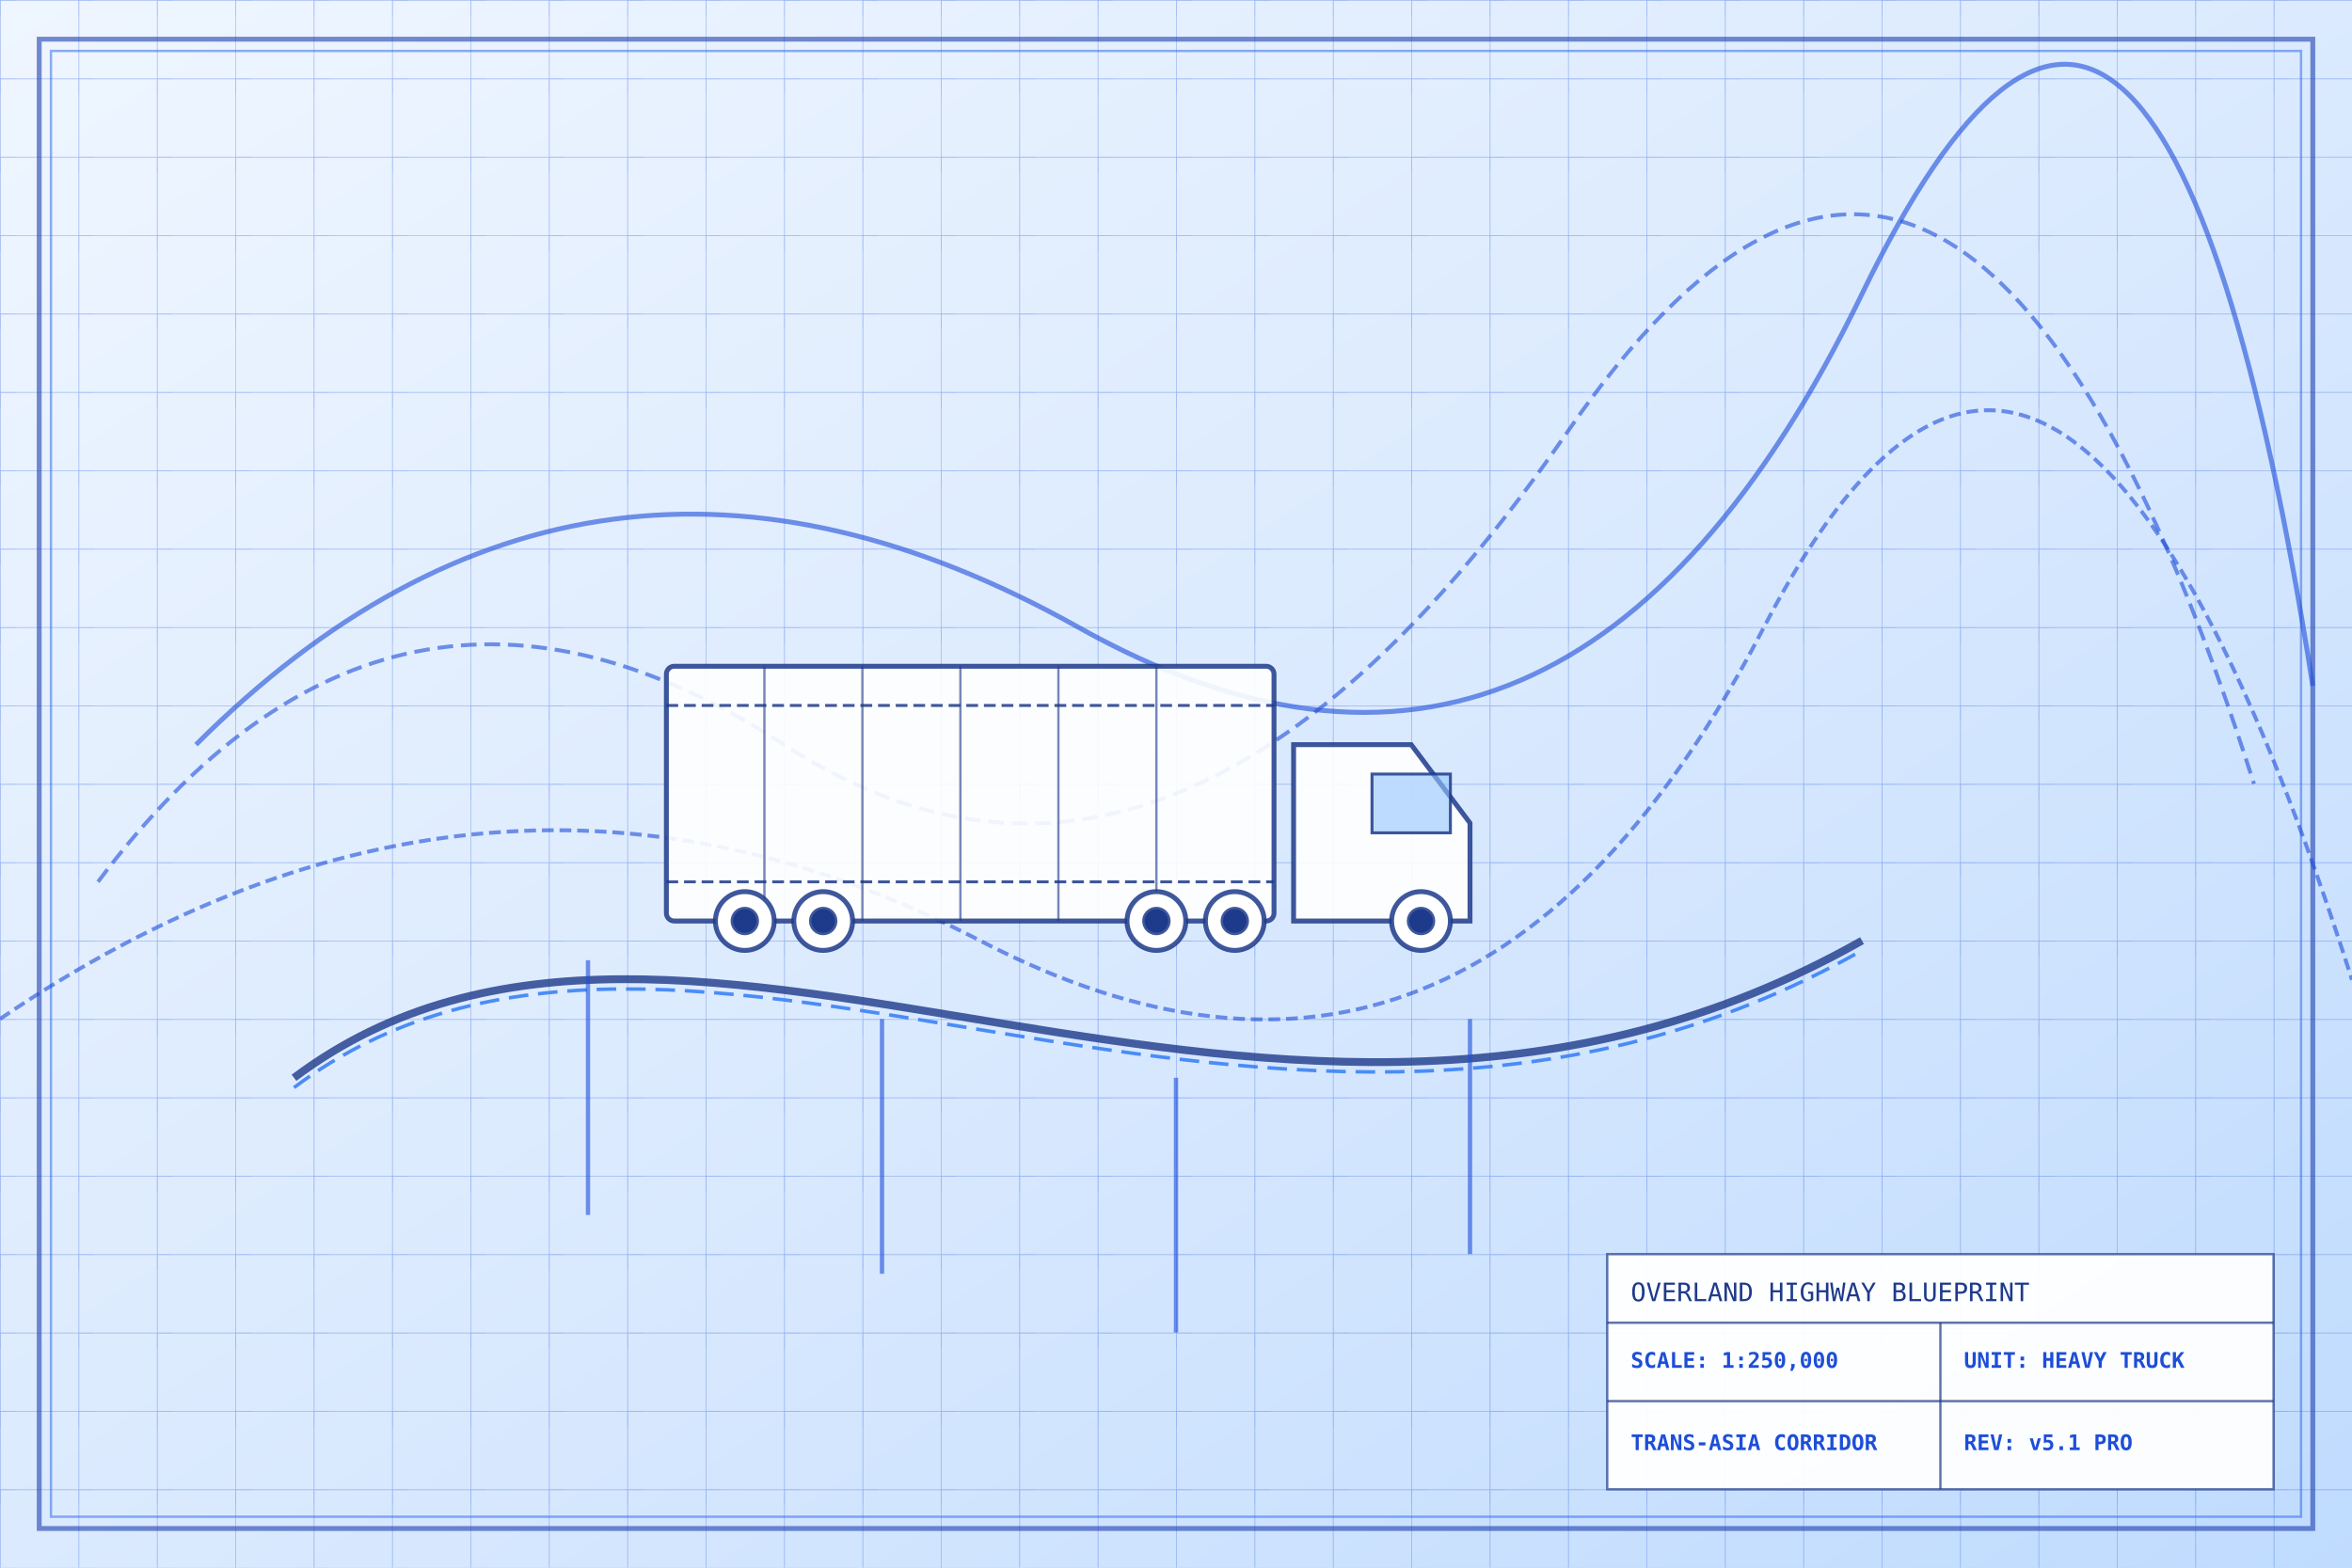
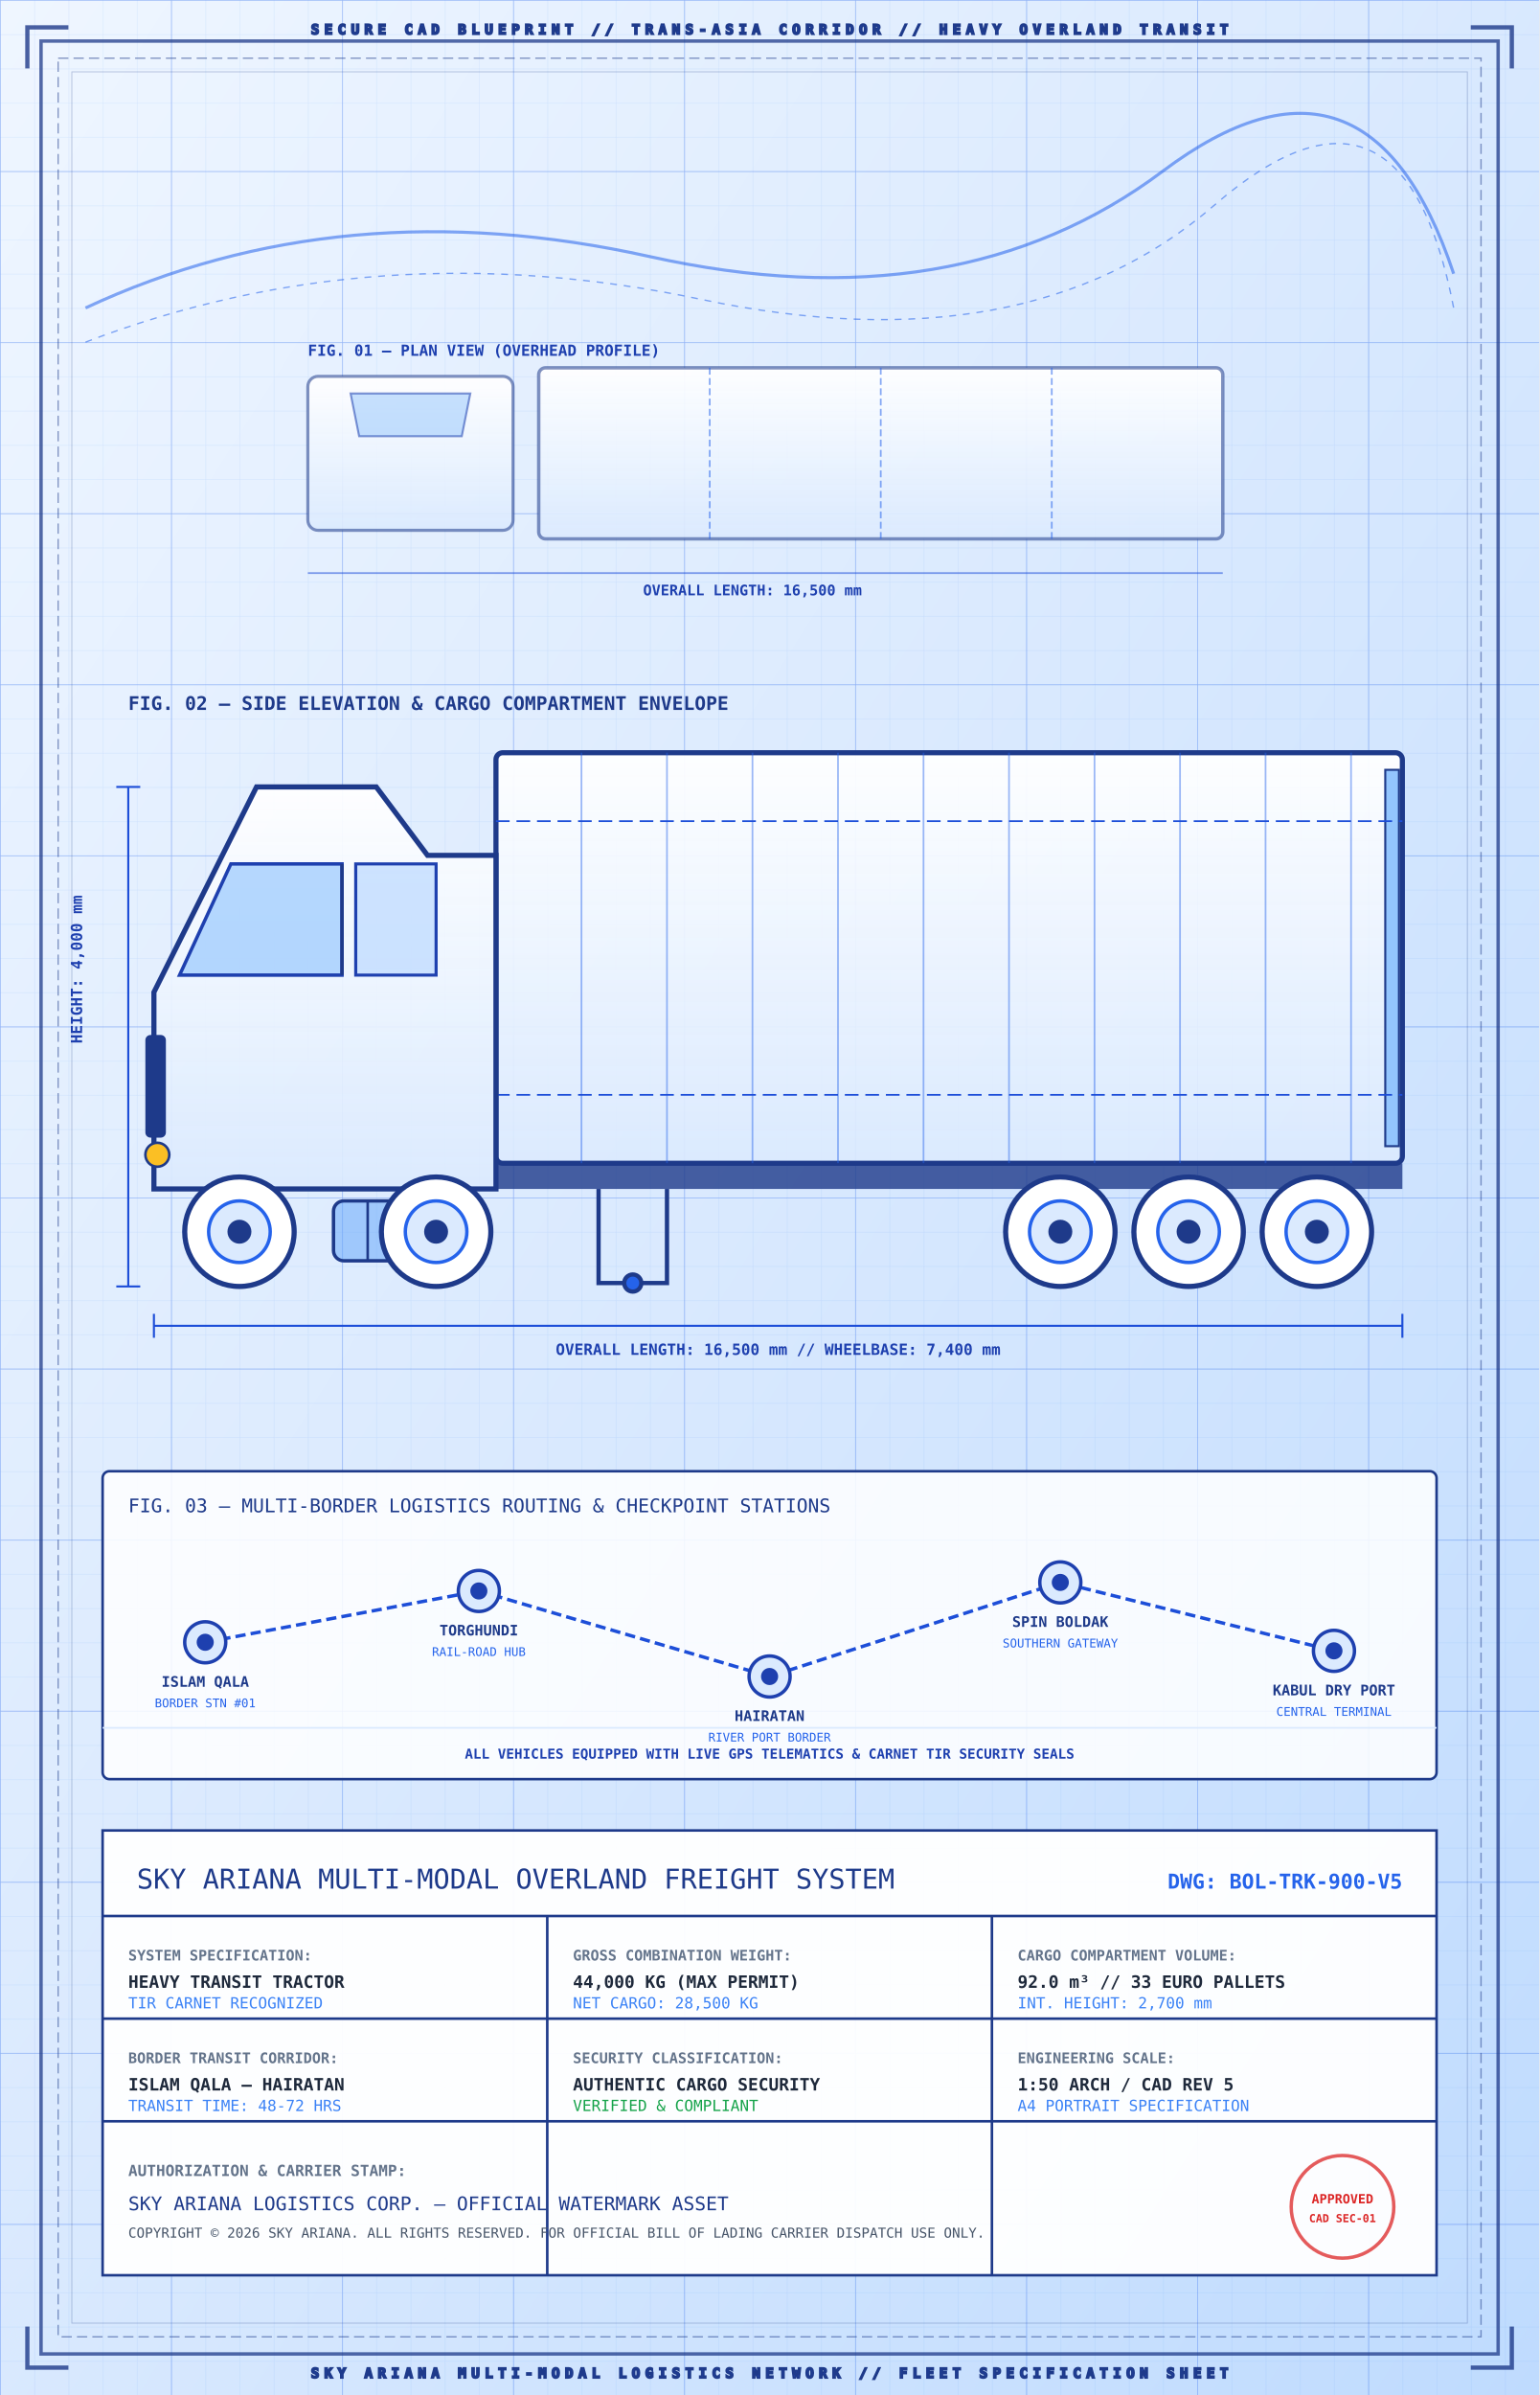
- <svg xmlns="http://www.w3.org/2000/svg" viewBox="0 0 1200 800" width="100%" height="100%">
+ <svg xmlns="http://www.w3.org/2000/svg" viewBox="0 0 900 1400" width="100%" height="100%">
  <defs>
-     <pattern id="gridPattern1" width="40" height="40" patternUnits="userSpaceOnUse">
-       <path d="M 40 0 L 0 0 0 40" fill="none" stroke="#1d4ed8" stroke-width="0.8" stroke-opacity="0.3" />
-       <path d="M 8 0 L 0 0 0 8" fill="none" stroke="#2563eb" stroke-width="0.4" stroke-opacity="0.2" />
+     <pattern id="cadGridMajor" width="100" height="100" patternUnits="userSpaceOnUse">
+       <path d="M 100 0 L 0 0 0 100" fill="none" stroke="#2563eb" stroke-width="0.8" stroke-opacity="0.35" />
    </pattern>
-     <linearGradient id="blueprintGrad1" x1="0%" y1="0%" x2="100%" y2="100%">
+     <pattern id="cadGridMinor" width="20" height="20" patternUnits="userSpaceOnUse">
+       <path d="M 20 0 L 0 0 0 20" fill="none" stroke="#3b82f6" stroke-width="0.35" stroke-opacity="0.2" />
+     </pattern>
+     <linearGradient id="blueprintBg" x1="0%" y1="0%" x2="100%" y2="100%">
      <stop offset="0%" stop-color="#eff6ff" />
-       <stop offset="50%" stop-color="#dbeafe" />
+       <stop offset="45%" stop-color="#dbeafe" />
      <stop offset="100%" stop-color="#bfdbfe" />
    </linearGradient>
+     <linearGradient id="metalGrad" x1="0%" y1="0%" x2="0%" y2="100%">
+       <stop offset="0%" stop-color="#ffffff" stop-opacity="0.95" />
+       <stop offset="100%" stop-color="#dbeafe" stop-opacity="0.9" />
+     </linearGradient>
  </defs>
-   <rect width="1200" height="800" fill="url(#blueprintGrad1)" />
-   <rect width="1200" height="800" fill="url(#gridPattern1)" />
-   <rect x="20" y="20" width="1160" height="760" fill="none" stroke="#1e40af" stroke-width="2.5" stroke-opacity="0.6" />
-   <rect x="26" y="26" width="1148" height="748" fill="none" stroke="#2563eb" stroke-width="1.2" stroke-opacity="0.5" />
-   <g transform="translate(820, 640)" stroke="#1e3a8a" stroke-width="1.2" fill="none" stroke-opacity="0.7">
-     <rect width="340" height="120" fill="#ffffff" fill-opacity="0.95" />
-     <line x1="0" y1="35" x2="340" y2="35" />
-     <line x1="0" y1="75" x2="340" y2="75" />
-     <line x1="170" y1="35" x2="170" y2="120" />
-     <text x="12" y="24" font-family="monospace" font-size="13" font-weight="black" fill="#1e3a8a" stroke="none">OVERLAND HIGHWAY BLUEPRINT</text>
-     <text x="12" y="58" font-family="monospace" font-size="11" font-weight="bold" fill="#1d4ed8" stroke="none">SCALE: 1:250,000</text>
-     <text x="182" y="58" font-family="monospace" font-size="11" font-weight="bold" fill="#1d4ed8" stroke="none">UNIT: HEAVY TRUCK</text>
-     <text x="12" y="100" font-family="monospace" font-size="11" font-weight="bold" fill="#1d4ed8" stroke="none">TRANS-ASIA CORRIDOR</text>
-     <text x="182" y="100" font-family="monospace" font-size="11" font-weight="bold" fill="#1d4ed8" stroke="none">REV: v5.1 PRO</text>
-   </g>
-   <g stroke="#1d4ed8" stroke-width="2" fill="none" stroke-opacity="0.6">
-     <path d="M 50 450 Q 200 250 400 380 T 800 220 T 1150 400" stroke-dasharray="8 4" />
-     <path d="M 100 380 Q 300 180 550 320 T 950 150 T 1180 350" stroke-width="2.5" />
-     <path d="M 0 520 Q 250 350 500 480 T 900 320 T 1200 500" stroke-dasharray="6 3" />
-     <path d="M 150 550 C 350 400, 650 650, 950 480" stroke="#1e3a8a" stroke-width="4" stroke-opacity="0.8" />
-     <path d="M 150 555 C 350 405, 650 655, 950 485" stroke="#3b82f6" stroke-width="1.8" stroke-dasharray="10 5" stroke-opacity="0.9" />
-     <line x1="300" y1="490" x2="300" y2="620" stroke-width="2.2" />
-     <line x1="450" y1="520" x2="450" y2="650" stroke-width="2.2" />
-     <line x1="600" y1="550" x2="600" y2="680" stroke-width="2.2" />
-     <line x1="750" y1="520" x2="750" y2="640" stroke-width="2.2" />
-   </g>
-   <g transform="translate(280, 290)" stroke="#1e3a8a" stroke-width="2.5" fill="none" stroke-opacity="0.85">
-     <path d="M 380 90 L 440 90 L 470 130 L 470 180 L 380 180 Z" fill="#ffffff" fill-opacity="0.9" />
-     <rect x="420" y="105" width="40" height="30" stroke-width="1.5" fill="#93c5fd" fill-opacity="0.6" />
-     <circle cx="445" cy="180" r="15" fill="#ffffff" stroke-width="2.5" />
-     <circle cx="445" cy="180" r="6" fill="#1e3a8a" />
-     <rect x="60" y="50" width="310" height="130" rx="4" fill="#ffffff" fill-opacity="0.9" stroke-width="2.5" />
-     <line x1="60" y1="70" x2="370" y2="70" stroke-dasharray="6 3" stroke-width="1.5" />
-     <line x1="60" y1="160" x2="370" y2="160" stroke-dasharray="6 3" stroke-width="1.5" />
-     <line x1="110" y1="50" x2="110" y2="180" stroke-width="1.2" stroke-opacity="0.6" />
-     <line x1="160" y1="50" x2="160" y2="180" stroke-width="1.2" stroke-opacity="0.6" />
-     <line x1="210" y1="50" x2="210" y2="180" stroke-width="1.2" stroke-opacity="0.6" />
-     <line x1="260" y1="50" x2="260" y2="180" stroke-width="1.2" stroke-opacity="0.6" />
-     <line x1="310" y1="50" x2="310" y2="180" stroke-width="1.2" stroke-opacity="0.6" />
-     <circle cx="100" cy="180" r="15" fill="#ffffff" stroke-width="2.5" />
-     <circle cx="100" cy="180" r="6" fill="#1e3a8a" />
-     <circle cx="140" cy="180" r="15" fill="#ffffff" stroke-width="2.5" />
-     <circle cx="140" cy="180" r="6" fill="#1e3a8a" />
-     <circle cx="310" cy="180" r="15" fill="#ffffff" stroke-width="2.5" />
-     <circle cx="310" cy="180" r="6" fill="#1e3a8a" />
-     <circle cx="350" cy="180" r="15" fill="#ffffff" stroke-width="2.5" />
-     <circle cx="350" cy="180" r="6" fill="#1e3a8a" />
+   <rect width="900" height="1400" fill="url(#blueprintBg)" />
+   <rect width="900" height="1400" fill="url(#cadGridMinor)" />
+   <rect width="900" height="1400" fill="url(#cadGridMajor)" />
+   <g fill="none" stroke="#1e3a8a">
+     <rect x="24" y="24" width="852" height="1352" stroke-width="2" stroke-opacity="0.75" />
+     <rect x="34" y="34" width="832" height="1332" stroke-width="0.8" stroke-dasharray="6 3" stroke-opacity="0.5" />
+     <rect x="42" y="42" width="816" height="1316" stroke-width="0.5" stroke-opacity="0.3" />
+     <path d="M16,40 L16,16 L40,16" stroke-width="2.5" stroke-opacity="0.8" />
+     <path d="M884,40 L884,16 L860,16" stroke-width="2.5" stroke-opacity="0.8" />
+     <path d="M16,1360 L16,1384 L40,1384" stroke-width="2.5" stroke-opacity="0.8" />
+     <path d="M884,1360 L884,1384 L860,1384" stroke-width="2.5" stroke-opacity="0.8" />
+     <text x="450" y="20" font-family="monospace" font-size="8" font-weight="bold" letter-spacing="3" text-anchor="middle" fill="#1e40af">SECURE CAD BLUEPRINT // TRANS-ASIA CORRIDOR // HEAVY OVERLAND TRANSIT</text>
+     <text x="450" y="1390" font-family="monospace" font-size="8" font-weight="bold" letter-spacing="3" text-anchor="middle" fill="#1e40af">SKY ARIANA MULTI-MODAL LOGISTICS NETWORK // FLEET SPECIFICATION SHEET</text>
+   </g>
+   <g stroke="#2563eb" fill="none" stroke-opacity="0.55">
+     <path d="M 50 180 Q 200 110 380 150 T 680 100 T 850 160" stroke-width="1.8" />
+     <path d="M 50 200 Q 220 135 410 175 T 710 120 T 850 180" stroke-width="0.8" stroke-dasharray="4 4" />
+     <g transform="translate(180, 220)">
+       <text x="0" y="-12" font-family="monospace" font-size="9" font-weight="bold" fill="#1e40af" stroke="none">FIG. 01 — PLAN VIEW (OVERHEAD PROFILE)</text>
+       <rect x="0" y="0" width="120" height="90" rx="6" fill="url(#metalGrad)" stroke="#1e3a8a" stroke-width="1.8" />
+       <path d="M 25 10 L 95 10 L 90 35 L 30 35 Z" fill="#93c5fd" fill-opacity="0.5" stroke="#1e40af" stroke-width="1.2" />
+       <rect x="135" y="-5" width="400" height="100" rx="4" fill="url(#metalGrad)" stroke="#1e3a8a" stroke-width="2" />
+       <line x1="235" y1="-5" x2="235" y2="95" stroke="#2563eb" stroke-width="1" stroke-dasharray="4 2" />
+       <line x1="335" y1="-5" x2="335" y2="95" stroke="#2563eb" stroke-width="1" stroke-dasharray="4 2" />
+       <line x1="435" y1="-5" x2="435" y2="95" stroke="#2563eb" stroke-width="1" stroke-dasharray="4 2" />
+       <line x1="0" y1="115" x2="535" y2="115" stroke="#1d4ed8" stroke-width="1" marker-end="url(#arrow)" />
+       <text x="260" y="128" font-family="monospace" font-size="8.5" font-weight="bold" fill="#1e40af" text-anchor="middle" stroke="none">OVERALL LENGTH: 16,500 mm</text>
+     </g>
+   </g>
+   <g transform="translate(60, 430)">
+     <text x="15" y="-15" font-family="monospace" font-size="11" font-weight="bold" fill="#1e3a8a" stroke="none">FIG. 02 — SIDE ELEVATION &amp; CARGO COMPARTMENT ENVELOPE</text>
+     <rect x="230" y="10" width="530" height="240" rx="4" fill="url(#metalGrad)" stroke="#1e3a8a" stroke-width="3" />
+     <g stroke="#2563eb" stroke-width="1" stroke-opacity="0.45">
+       <line x1="280" y1="10" x2="280" y2="250" />
+       <line x1="330" y1="10" x2="330" y2="250" />
+       <line x1="380" y1="10" x2="380" y2="250" />
+       <line x1="430" y1="10" x2="430" y2="250" />
+       <line x1="480" y1="10" x2="480" y2="250" />
+       <line x1="530" y1="10" x2="530" y2="250" />
+       <line x1="580" y1="10" x2="580" y2="250" />
+       <line x1="630" y1="10" x2="630" y2="250" />
+       <line x1="680" y1="10" x2="680" y2="250" />
+       <line x1="730" y1="10" x2="730" y2="250" />
+     </g>
+     <rect x="750" y="20" width="8" height="220" fill="#93c5fd" stroke="#1e3a8a" stroke-width="1.2" />
+     <line x1="230" y1="50" x2="760" y2="50" stroke="#1d4ed8" stroke-width="1" stroke-dasharray="8 4" />
+     <line x1="230" y1="210" x2="760" y2="210" stroke="#1d4ed8" stroke-width="1" stroke-dasharray="8 4" />
+     <rect x="230" y="250" width="530" height="15" fill="#1e3a8a" fill-opacity="0.8" />
+     <g stroke="#1e3a8a" stroke-width="2.5" fill="none">
+       <path d="M 290 265 L 290 320 L 310 320" />
+       <path d="M 330 265 L 330 320 L 310 320" />
+       <circle cx="310" cy="320" r="5" fill="#2563eb" />
+     </g>
+     <path d="M 230 70 L 190 70 L 160 30 L 90 30 L 70 70 L 30 150 L 30 265 L 230 265 Z" fill="url(#metalGrad)" stroke="#1e3a8a" stroke-width="3" />
+     <path d="M 75 75 L 140 75 L 140 140 L 45 140 Z" fill="#93c5fd" fill-opacity="0.65" stroke="#1e40af" stroke-width="2" />
+     <path d="M 148 75 L 195 75 L 195 140 L 148 140 Z" fill="#bfdbfe" fill-opacity="0.75" stroke="#1e40af" stroke-width="1.8" />
+     <line x1="140" y1="75" x2="140" y2="140" stroke="#1e3a8a" stroke-width="2" />
+     <rect x="25" y="175" width="12" height="60" rx="3" fill="#1e3a8a" />
+     <circle cx="32" cy="245" r="7" fill="#fbbf24" stroke="#1e3a8a" stroke-width="1.5" />
+     <rect x="135" y="272" width="75" height="35" rx="6" fill="#60a5fa" fill-opacity="0.5" stroke="#1e3a8a" stroke-width="2" />
+     <line x1="155" y1="272" x2="155" y2="307" stroke="#1e3a8a" stroke-width="1.5" />
+     <line x1="190" y1="272" x2="190" y2="307" stroke="#1e3a8a" stroke-width="1.5" />
+     <g transform="translate(80, 290)">
+       <circle cx="0" cy="0" r="32" fill="#ffffff" stroke="#1e3a8a" stroke-width="3" />
+       <circle cx="0" cy="0" r="18" fill="#dbeafe" stroke="#2563eb" stroke-width="2" />
+       <circle cx="0" cy="0" r="7" fill="#1e3a8a" />
+     </g>
+     <g transform="translate(195, 290)">
+       <circle cx="0" cy="0" r="32" fill="#ffffff" stroke="#1e3a8a" stroke-width="3" />
+       <circle cx="0" cy="0" r="18" fill="#dbeafe" stroke="#2563eb" stroke-width="2" />
+       <circle cx="0" cy="0" r="7" fill="#1e3a8a" />
+     </g>
+     <g transform="translate(560, 290)">
+       <circle cx="0" cy="0" r="32" fill="#ffffff" stroke="#1e3a8a" stroke-width="3" />
+       <circle cx="0" cy="0" r="18" fill="#dbeafe" stroke="#2563eb" stroke-width="2" />
+       <circle cx="0" cy="0" r="7" fill="#1e3a8a" />
+     </g>
+     <g transform="translate(635, 290)">
+       <circle cx="0" cy="0" r="32" fill="#ffffff" stroke="#1e3a8a" stroke-width="3" />
+       <circle cx="0" cy="0" r="18" fill="#dbeafe" stroke="#2563eb" stroke-width="2" />
+       <circle cx="0" cy="0" r="7" fill="#1e3a8a" />
+     </g>
+     <g transform="translate(710, 290)">
+       <circle cx="0" cy="0" r="32" fill="#ffffff" stroke="#1e3a8a" stroke-width="3" />
+       <circle cx="0" cy="0" r="18" fill="#dbeafe" stroke="#2563eb" stroke-width="2" />
+       <circle cx="0" cy="0" r="7" fill="#1e3a8a" />
+     </g>
+     <g stroke="#1d4ed8" stroke-width="1.2" fill="none">
+       <line x1="15" y1="30" x2="15" y2="322" />
+       <line x1="8" y1="30" x2="22" y2="30" />
+       <line x1="8" y1="322" x2="22" y2="322" />
+       <text x="-12" y="180" font-family="monospace" font-size="9" font-weight="bold" fill="#1e40af" transform="rotate(-90,-12,180)" stroke="none">HEIGHT: 4,000 mm</text>
+       <line x1="30" y1="345" x2="760" y2="345" />
+       <line x1="30" y1="338" x2="30" y2="352" />
+       <line x1="760" y1="338" x2="760" y2="352" />
+       <text x="395" y="362" font-family="monospace" font-size="9" font-weight="bold" fill="#1e40af" text-anchor="middle" stroke="none">OVERALL LENGTH: 16,500 mm // WHEELBASE: 7,400 mm</text>
+     </g>
+   </g>
+   <g transform="translate(60, 860)">
+     <rect x="0" y="0" width="780" height="180" rx="4" fill="#ffffff" fill-opacity="0.85" stroke="#1e3a8a" stroke-width="1.5" />
+     <text x="15" y="24" font-family="monospace" font-size="11" font-weight="black" fill="#1e3a8a">FIG. 03 — MULTI-BORDER LOGISTICS ROUTING &amp; CHECKPOINT STATIONS</text>
+     <g stroke="#1d4ed8" stroke-width="2" fill="none">
+       <path d="M 60 100 L 220 70 L 390 120 L 560 65 L 720 105" stroke-dasharray="6 3" />
+     </g>
+     <g transform="translate(60, 100)">
+       <circle cx="0" cy="0" r="12" fill="#dbeafe" stroke="#1e40af" stroke-width="2" />
+       <circle cx="0" cy="0" r="5" fill="#1e40af" />
+       <text x="0" y="26" font-family="monospace" font-size="8.5" font-weight="bold" fill="#1e3a8a" text-anchor="middle">ISLAM QALA</text>
+       <text x="0" y="38" font-family="monospace" font-size="7" fill="#2563eb" text-anchor="middle">BORDER STN #01</text>
+     </g>
+     <g transform="translate(220, 70)">
+       <circle cx="0" cy="0" r="12" fill="#dbeafe" stroke="#1e40af" stroke-width="2" />
+       <circle cx="0" cy="0" r="5" fill="#1e40af" />
+       <text x="0" y="26" font-family="monospace" font-size="8.5" font-weight="bold" fill="#1e3a8a" text-anchor="middle">TORGHUNDI</text>
+       <text x="0" y="38" font-family="monospace" font-size="7" fill="#2563eb" text-anchor="middle">RAIL-ROAD HUB</text>
+     </g>
+     <g transform="translate(390, 120)">
+       <circle cx="0" cy="0" r="12" fill="#dbeafe" stroke="#1e40af" stroke-width="2" />
+       <circle cx="0" cy="0" r="5" fill="#1e40af" />
+       <text x="0" y="26" font-family="monospace" font-size="8.5" font-weight="bold" fill="#1e3a8a" text-anchor="middle">HAIRATAN</text>
+       <text x="0" y="38" font-family="monospace" font-size="7" fill="#2563eb" text-anchor="middle">RIVER PORT BORDER</text>
+     </g>
+     <g transform="translate(560, 65)">
+       <circle cx="0" cy="0" r="12" fill="#dbeafe" stroke="#1e40af" stroke-width="2" />
+       <circle cx="0" cy="0" r="5" fill="#1e40af" />
+       <text x="0" y="26" font-family="monospace" font-size="8.5" font-weight="bold" fill="#1e3a8a" text-anchor="middle">SPIN BOLDAK</text>
+       <text x="0" y="38" font-family="monospace" font-size="7" fill="#2563eb" text-anchor="middle">SOUTHERN GATEWAY</text>
+     </g>
+     <g transform="translate(720, 105)">
+       <circle cx="0" cy="0" r="12" fill="#dbeafe" stroke="#1e40af" stroke-width="2" />
+       <circle cx="0" cy="0" r="5" fill="#1e40af" />
+       <text x="0" y="26" font-family="monospace" font-size="8.5" font-weight="bold" fill="#1e3a8a" text-anchor="middle">KABUL DRY PORT</text>
+       <text x="0" y="38" font-family="monospace" font-size="7" fill="#2563eb" text-anchor="middle">CENTRAL TERMINAL</text>
+     </g>
+     <line x1="0" y1="150" x2="780" y2="150" stroke="#dbeafe" stroke-width="1" />
+     <text x="390" y="168" font-family="monospace" font-size="8" font-weight="bold" fill="#1e40af" text-anchor="middle">ALL VEHICLES EQUIPPED WITH LIVE GPS TELEMATICS &amp; CARNET TIR SECURITY SEALS</text>
+   </g>
+   <g transform="translate(60, 1070)" stroke="#1e3a8a" stroke-width="1.5" fill="none">
+     <rect width="780" height="260" fill="#ffffff" fill-opacity="0.95" />
+     <line x1="0" y1="50" x2="780" y2="50" />
+     <line x1="0" y1="110" x2="780" y2="110" />
+     <line x1="0" y1="170" x2="780" y2="170" />
+     <line x1="260" y1="50" x2="260" y2="260" />
+     <line x1="520" y1="50" x2="520" y2="260" />
+     <text x="20" y="34" font-family="monospace" font-size="16" font-weight="black" fill="#1e3a8a" stroke="none">SKY ARIANA MULTI-MODAL OVERLAND FREIGHT SYSTEM</text>
+     <text x="760" y="34" font-family="monospace" font-size="12" font-weight="bold" fill="#2563eb" text-anchor="end" stroke="none">DWG: BOL-TRK-900-V5</text>
+     <g transform="translate(15, 60)" stroke="none">
+       <text x="0" y="16" font-family="monospace" font-size="8.5" font-weight="bold" fill="#64748b">SYSTEM SPECIFICATION:</text>
+       <text x="0" y="32" font-family="monospace" font-size="10" font-weight="bold" fill="#1e293b">HEAVY TRANSIT TRACTOR</text>
+       <text x="0" y="44" font-family="monospace" font-size="9" fill="#3b82f6">TIR CARNET RECOGNIZED</text>
+     </g>
+     <g transform="translate(275, 60)" stroke="none">
+       <text x="0" y="16" font-family="monospace" font-size="8.5" font-weight="bold" fill="#64748b">GROSS COMBINATION WEIGHT:</text>
+       <text x="0" y="32" font-family="monospace" font-size="10" font-weight="bold" fill="#1e293b">44,000 KG (MAX PERMIT)</text>
+       <text x="0" y="44" font-family="monospace" font-size="9" fill="#3b82f6">NET CARGO: 28,500 KG</text>
+     </g>
+     <g transform="translate(535, 60)" stroke="none">
+       <text x="0" y="16" font-family="monospace" font-size="8.5" font-weight="bold" fill="#64748b">CARGO COMPARTMENT VOLUME:</text>
+       <text x="0" y="32" font-family="monospace" font-size="10" font-weight="bold" fill="#1e293b">92.0 m³ // 33 EURO PALLETS</text>
+       <text x="0" y="44" font-family="monospace" font-size="9" fill="#3b82f6">INT. HEIGHT: 2,700 mm</text>
+     </g>
+     <g transform="translate(15, 120)" stroke="none">
+       <text x="0" y="16" font-family="monospace" font-size="8.5" font-weight="bold" fill="#64748b">BORDER TRANSIT CORRIDOR:</text>
+       <text x="0" y="32" font-family="monospace" font-size="10" font-weight="bold" fill="#1e293b">ISLAM QALA — HAIRATAN</text>
+       <text x="0" y="44" font-family="monospace" font-size="9" fill="#3b82f6">TRANSIT TIME: 48-72 HRS</text>
+     </g>
+     <g transform="translate(275, 120)" stroke="none">
+       <text x="0" y="16" font-family="monospace" font-size="8.5" font-weight="bold" fill="#64748b">SECURITY CLASSIFICATION:</text>
+       <text x="0" y="32" font-family="monospace" font-size="10" font-weight="bold" fill="#1e293b">AUTHENTIC CARGO SECURITY</text>
+       <text x="0" y="44" font-family="monospace" font-size="9" fill="#16a34a">VERIFIED &amp; COMPLIANT</text>
+     </g>
+     <g transform="translate(535, 120)" stroke="none">
+       <text x="0" y="16" font-family="monospace" font-size="8.5" font-weight="bold" fill="#64748b">ENGINEERING SCALE:</text>
+       <text x="0" y="32" font-family="monospace" font-size="10" font-weight="bold" fill="#1e293b">1:50 ARCH / CAD REV 5</text>
+       <text x="0" y="44" font-family="monospace" font-size="9" fill="#3b82f6">A4 PORTRAIT SPECIFICATION</text>
+     </g>
+     <g transform="translate(15, 180)" stroke="none">
+       <text x="0" y="22" font-family="monospace" font-size="9" font-weight="bold" fill="#64748b">AUTHORIZATION &amp; CARRIER STAMP:</text>
+       <text x="0" y="42" font-family="monospace" font-size="11" font-weight="black" fill="#1e3a8a">SKY ARIANA LOGISTICS CORP. — OFFICIAL WATERMARK ASSET</text>
+       <text x="0" y="58" font-family="monospace" font-size="8" fill="#475569">COPYRIGHT © 2026 SKY ARIANA. ALL RIGHTS RESERVED. FOR OFFICIAL BILL OF LADING CARRIER DISPATCH USE ONLY.</text>
+     </g>
+     <g transform="translate(680, 185)" stroke="none">
+       <circle cx="45" cy="35" r="30" fill="none" stroke="#dc2626" stroke-width="2" stroke-opacity="0.75" />
+       <text x="45" y="33" font-family="monospace" font-size="7.5" font-weight="bold" fill="#dc2626" text-anchor="middle">APPROVED</text>
+       <text x="45" y="44" font-family="monospace" font-size="6.5" font-weight="bold" fill="#dc2626" text-anchor="middle">CAD SEC-01</text>
+     </g>
  </g>
</svg>
